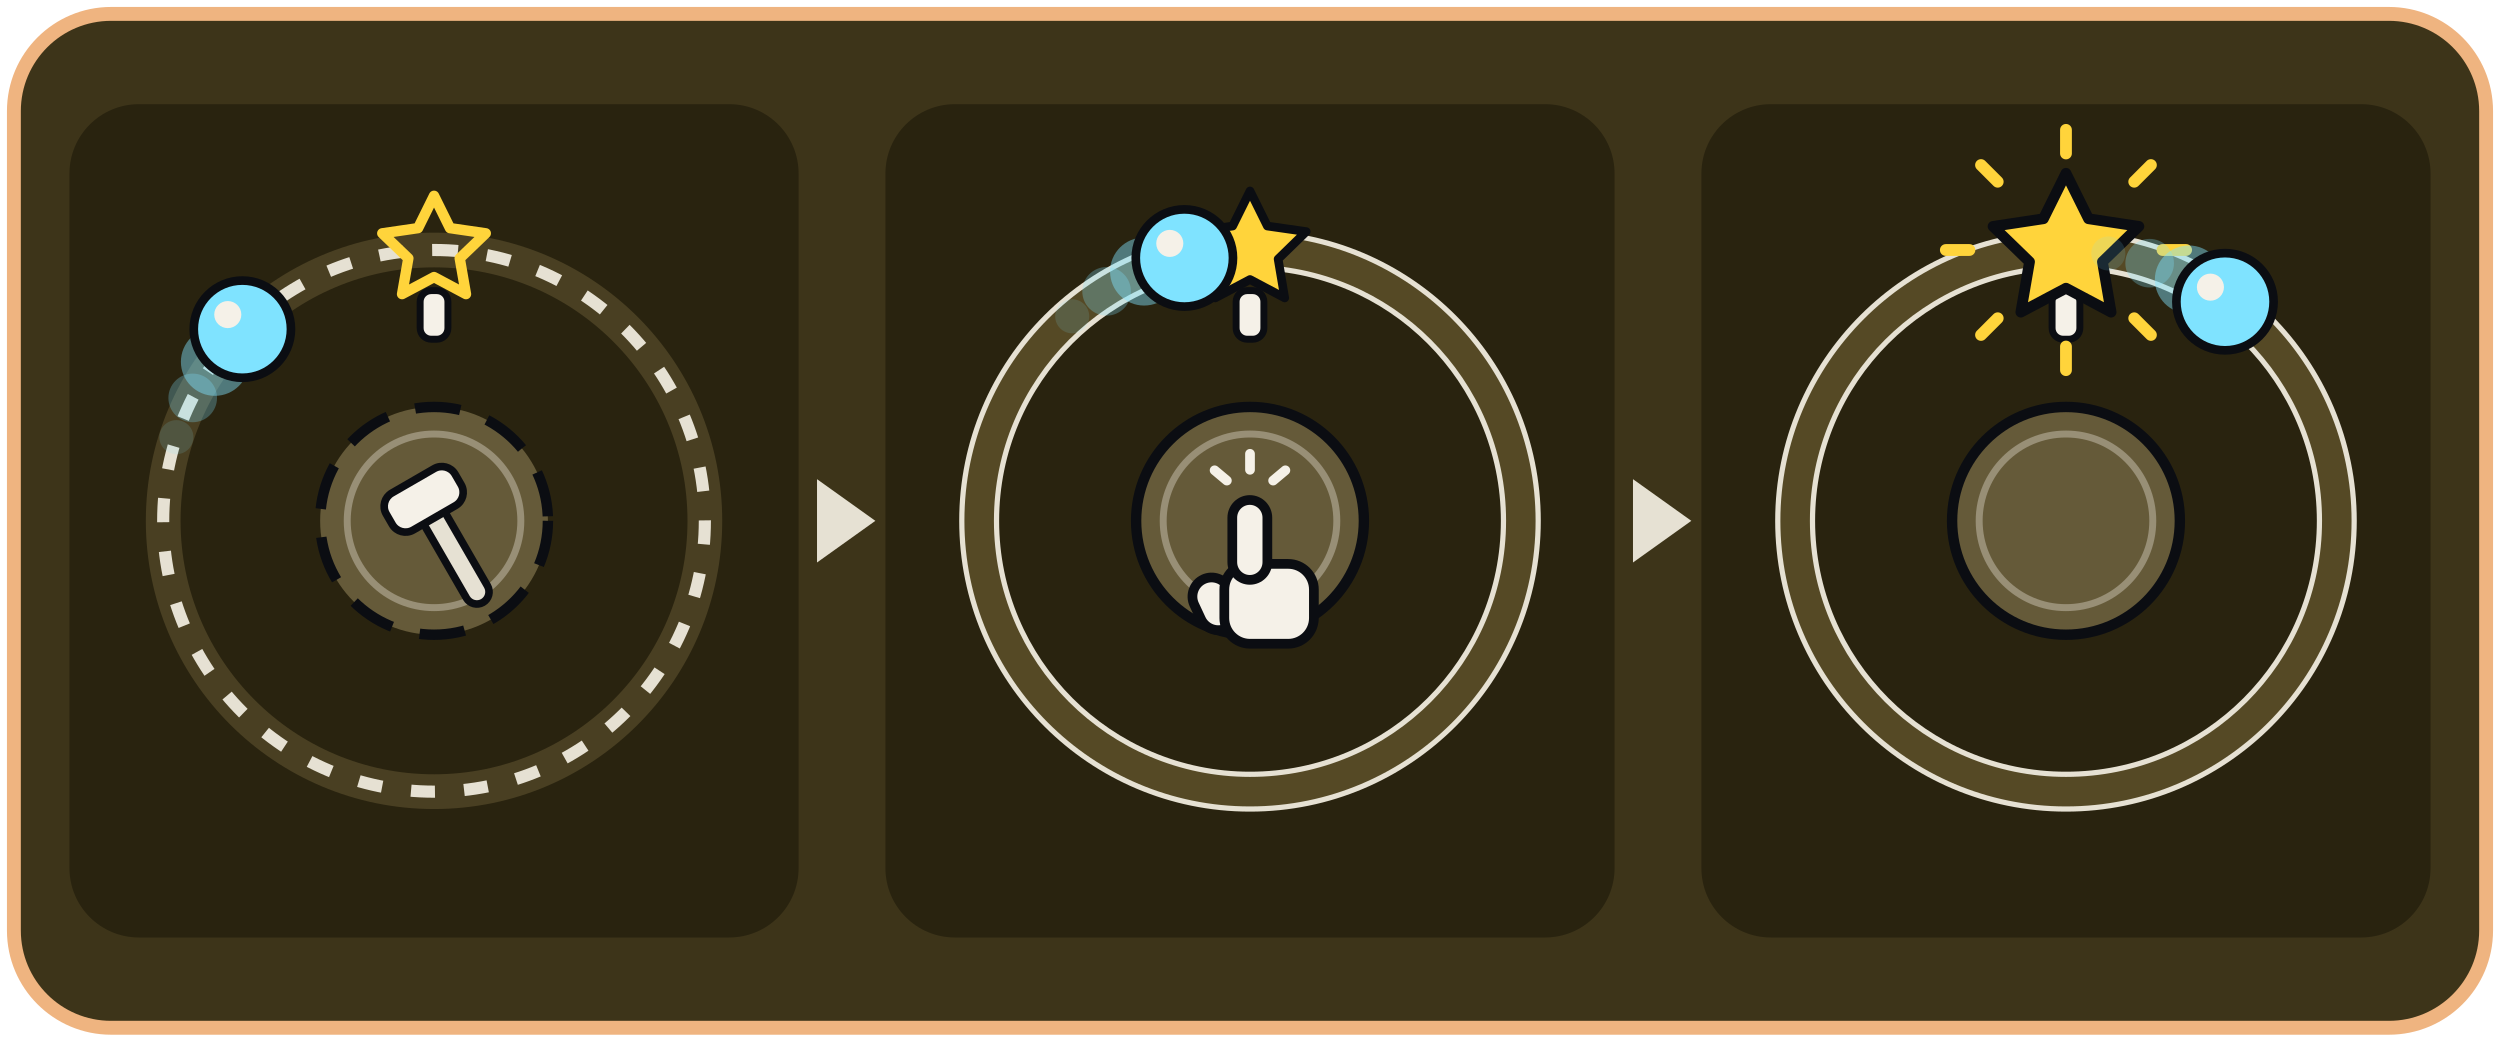
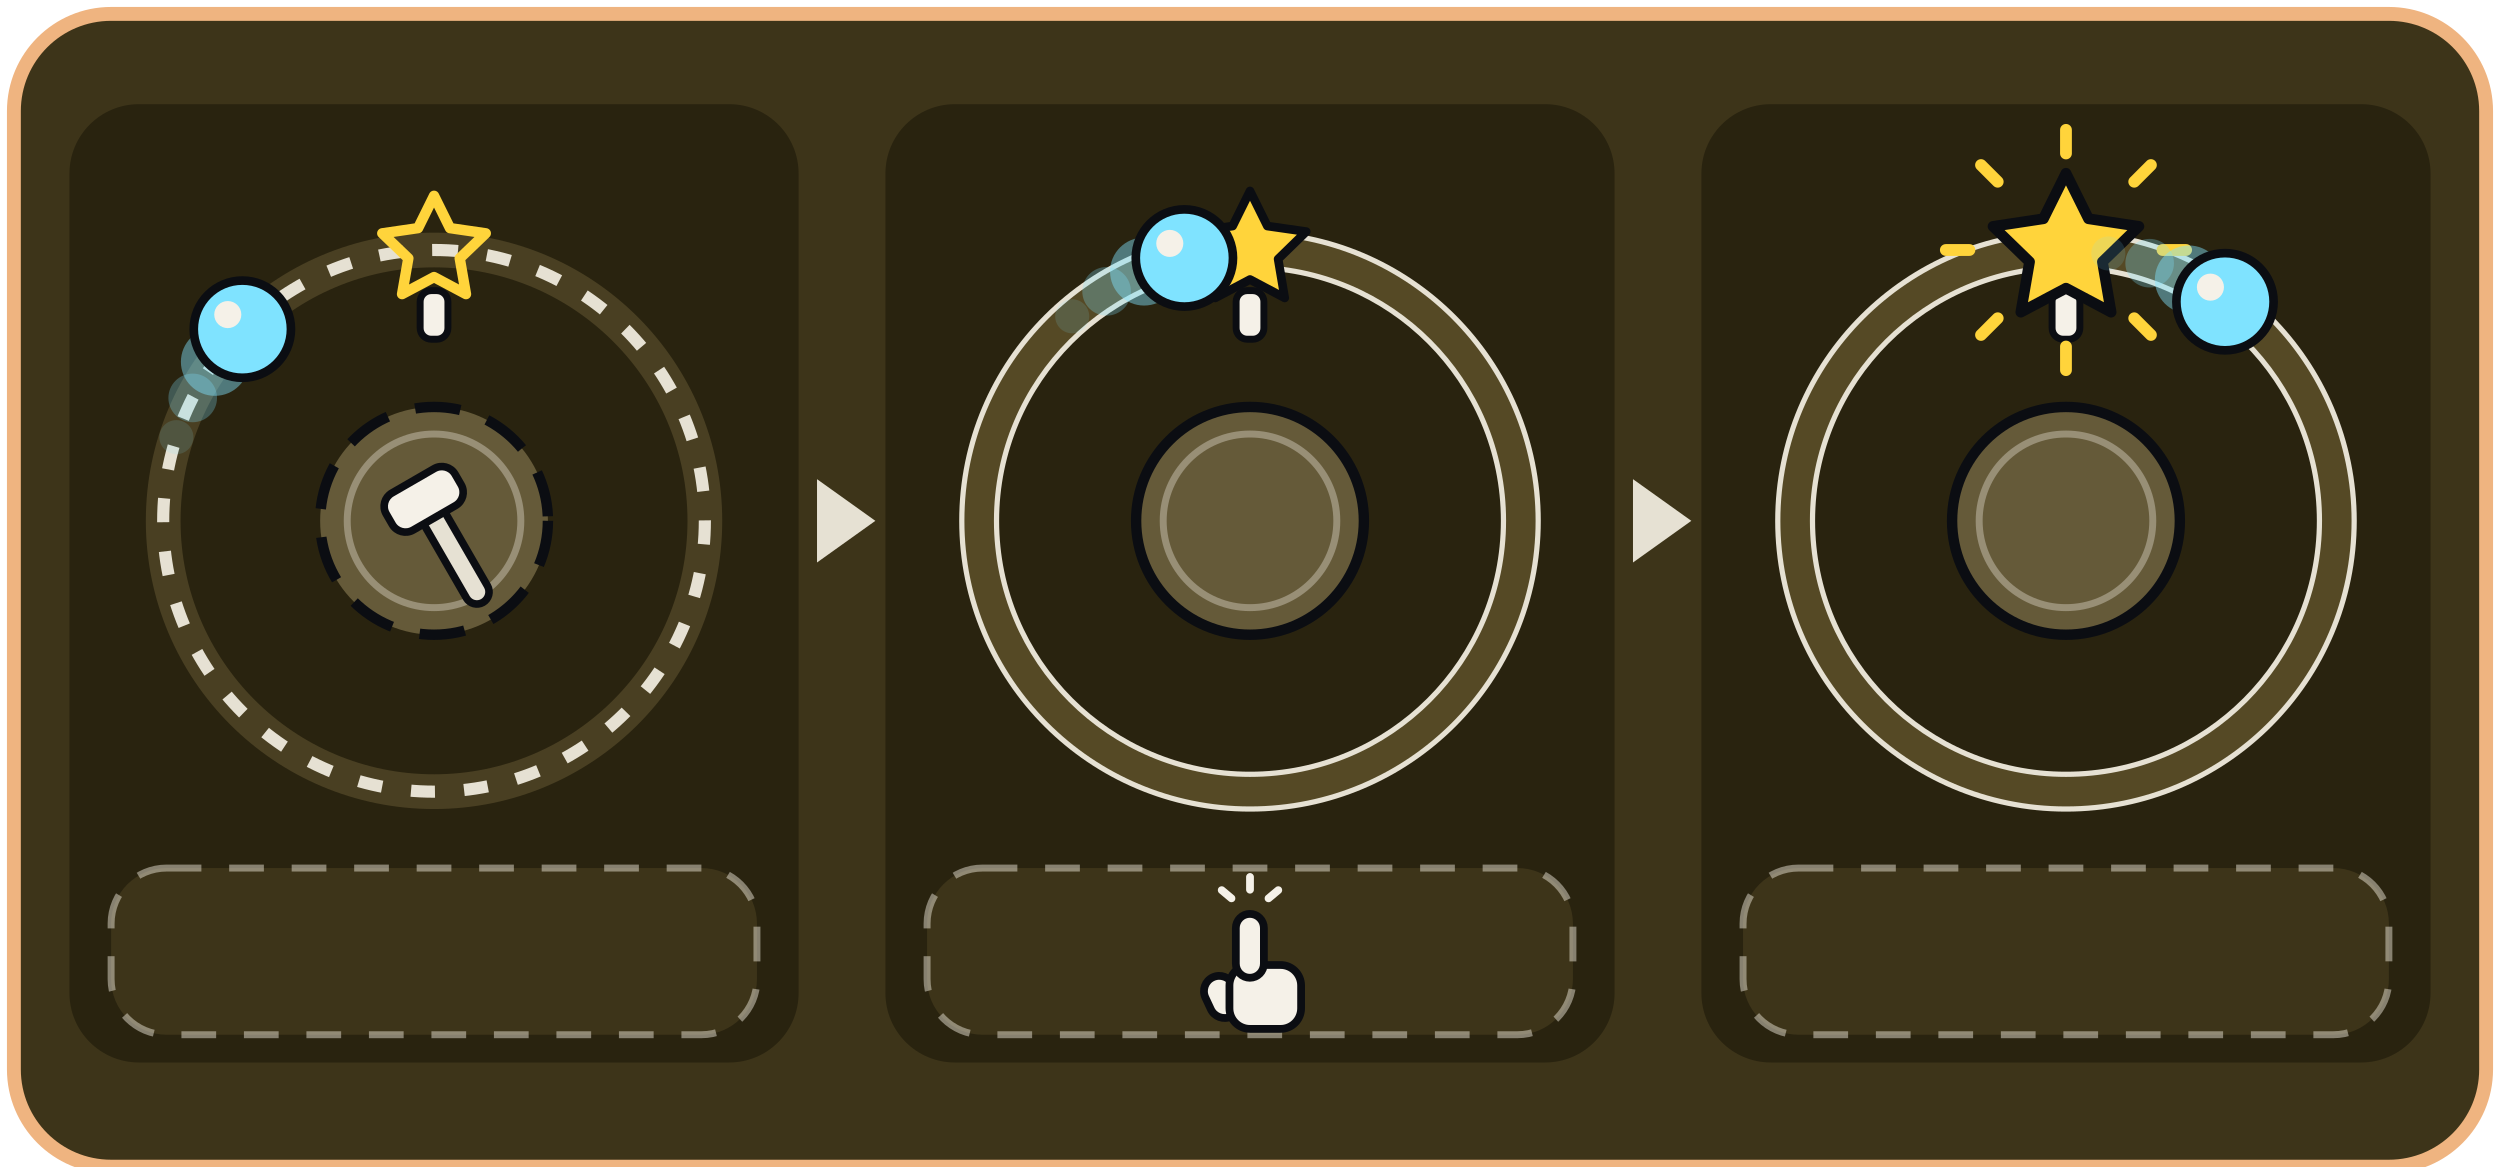
- <svg xmlns="http://www.w3.org/2000/svg" viewBox="0 0 720 300" width="720" height="300" font-family="sans-serif">
-   <rect x="4" y="4" width="712" height="292" rx="28" fill="#3D3419" stroke="#EFB480" stroke-width="4" />
-   <rect x="20" y="30" width="210" height="240" rx="20" fill="#29230F" />
+ <svg xmlns="http://www.w3.org/2000/svg" viewBox="0 0 720 336" width="720" height="336" font-family="sans-serif">
+   <rect x="4" y="4" width="712" height="332" rx="28" fill="#3D3419" stroke="#EFB480" stroke-width="4" />
+   <rect x="20" y="30" width="210" height="276" rx="20" fill="#29230F" />
+   <rect x="32" y="250" width="186" height="48" rx="16" fill="#3D3419" stroke="#E6E1D3" stroke-opacity="0.5" stroke-width="2" stroke-dasharray="10 8" />
  <circle cx="125" cy="150" r="78" fill="none" stroke="#493F22" stroke-width="10" />
  <circle cx="125" cy="150" r="78" fill="none" stroke="#E6E1D3" stroke-width="3.5" stroke-dasharray="6.9 8.4" transform="rotate(-90 125 150)" />
  <rect x="121" y="83.7" width="8" height="14" rx="3.2" fill="#F5F1E8" stroke="#0B0D12" stroke-width="2" />
  <circle cx="125" cy="150" r="32.8" fill="#655A39" stroke="#0B0D12" stroke-width="3" stroke-dasharray="13.1 8.2" />
  <circle cx="125" cy="150" r="25" fill="none" stroke="#F5F1E8" stroke-opacity="0.35" stroke-width="2" />
  <g transform="rotate(-30 129 156)" stroke="#0B0D12" stroke-width="2.2" stroke-linejoin="round">
    <rect x="125.5" y="145.4" width="7" height="30.8" rx="3.5" fill="#E6E1D3" />
    <rect x="117.6" y="135.8" width="22.9" height="12.3" rx="4.4" fill="#F5F1E8" />
  </g>
  <polygon points="125,56.4 129.6,65.7 139.9,67.2 132.4,74.4 134.2,84.7 125,79.8 115.8,84.7 117.6,74.4 110.1,67.2 120.4,65.7" fill="none" stroke="#FFD43B" stroke-width="3" stroke-linejoin="round" />
  <circle cx="50.8" cy="125.9" r="4.9" fill="#7FE3FF" opacity="0.14" />
  <circle cx="55.5" cy="114.6" r="7" fill="#7FE3FF" opacity="0.28" />
  <circle cx="61.9" cy="104.2" r="9.8" fill="#7FE3FF" opacity="0.45" />
  <circle cx="69.8" cy="94.8" r="14" fill="#7FE3FF" stroke="#0B0D12" stroke-width="2.5" />
  <circle cx="65.6" cy="90.6" r="3.9" fill="#F5F1E8" />
  <polygon points="235.3,138 252.1,150 235.3,162" fill="#E6E1D3" />
-   <rect x="255" y="30" width="210" height="240" rx="20" fill="#29230F" />
+   <rect x="255" y="30" width="210" height="276" rx="20" fill="#29230F" />
+   <rect x="267" y="250" width="186" height="48" rx="16" fill="#3D3419" stroke="#E6E1D3" stroke-opacity="0.5" stroke-width="2" stroke-dasharray="10 8" />
  <circle cx="360" cy="150" r="78" fill="none" stroke="#554925" stroke-width="10" />
  <circle cx="360" cy="150" r="83" fill="none" stroke="#E6E1D3" stroke-width="1.5" />
  <circle cx="360" cy="150" r="73" fill="none" stroke="#E6E1D3" stroke-width="1.5" />
  <rect x="356" y="83.7" width="8" height="14" rx="3.2" fill="#F5F1E8" stroke="#0B0D12" stroke-width="2" />
  <circle cx="360" cy="150" r="32.8" fill="#655A39" stroke="#0B0D12" stroke-width="3" />
  <circle cx="360" cy="150" r="25" fill="none" stroke="#F5F1E8" stroke-opacity="0.35" stroke-width="2" />
  <polygon points="360,55 365,65.1 376.2,66.7 368.1,74.6 370,85.8 360,80.5 350,85.8 351.9,74.6 343.8,66.7 355,65.1" fill="#FFD43B" stroke="#0B0D12" stroke-width="2.5" stroke-linejoin="round" />
  <circle cx="308.8" cy="91.1" r="4.9" fill="#7FE3FF" opacity="0.14" />
  <circle cx="318.7" cy="83.9" r="7" fill="#7FE3FF" opacity="0.28" />
  <circle cx="329.5" cy="78.2" r="9.8" fill="#7FE3FF" opacity="0.45" />
  <circle cx="341.1" cy="74.3" r="14" fill="#7FE3FF" stroke="#0B0D12" stroke-width="2.5" />
  <circle cx="336.9" cy="70.1" r="3.9" fill="#F5F1E8" />
-   <g stroke="#0B0D12" stroke-width="2.8" stroke-linejoin="round" fill="#F5F1E8">
-     <rect x="344.4" y="166.1" width="11" height="15.6" rx="5.5" transform="rotate(-25 349.9 173.9)" />
-     <rect x="352.6" y="162.4" width="25.8" height="23" rx="7.4" />
-     <rect x="354.9" y="144" width="10.1" height="23" rx="5.1" />
-   </g>
-   <g fill="#F5F1E8">
-     <rect x="358.6" y="129.3" width="2.8" height="7.4" rx="1.4" transform="rotate(-50 360 144)" />
-     <rect x="358.6" y="129.3" width="2.8" height="7.4" rx="1.4" transform="rotate(0 360 144)" />
-     <rect x="358.6" y="129.3" width="2.8" height="7.4" rx="1.4" transform="rotate(50 360 144)" />
+   <g transform="translate(360.0 274) scale(0.8) translate(-360.0 -157.5)">
+     <g stroke="#0B0D12" stroke-width="2.8" stroke-linejoin="round" fill="#F5F1E8">
+       <rect x="344.4" y="166.1" width="11" height="15.6" rx="5.5" transform="rotate(-25 349.9 173.9)" />
+       <rect x="352.6" y="162.4" width="25.8" height="23" rx="7.4" />
+       <rect x="354.9" y="144" width="10.1" height="23" rx="5.1" />
+     </g>
+     <g fill="#F5F1E8">
+       <rect x="358.6" y="129.3" width="2.8" height="7.4" rx="1.4" transform="rotate(-50 360 144)" />
+       <rect x="358.6" y="129.3" width="2.8" height="7.4" rx="1.4" transform="rotate(0 360 144)" />
+       <rect x="358.6" y="129.3" width="2.8" height="7.4" rx="1.4" transform="rotate(50 360 144)" />
+     </g>
  </g>
  <polygon points="470.3,138 487.1,150 470.3,162" fill="#E6E1D3" />
-   <rect x="490" y="30" width="210" height="240" rx="20" fill="#29230F" />
+   <rect x="490" y="30" width="210" height="276" rx="20" fill="#29230F" />
+   <rect x="502" y="250" width="186" height="48" rx="16" fill="#3D3419" stroke="#E6E1D3" stroke-opacity="0.5" stroke-width="2" stroke-dasharray="10 8" />
  <circle cx="595" cy="150" r="78" fill="none" stroke="#554925" stroke-width="10" />
  <circle cx="595" cy="150" r="83" fill="none" stroke="#E6E1D3" stroke-width="1.5" />
  <circle cx="595" cy="150" r="73" fill="none" stroke="#E6E1D3" stroke-width="1.5" />
  <rect x="591" y="83.7" width="8" height="14" rx="3.2" fill="#F5F1E8" stroke="#0B0D12" stroke-width="2" />
  <circle cx="595" cy="150" r="32.8" fill="#655A39" stroke="#0B0D12" stroke-width="3" />
  <circle cx="595" cy="150" r="25" fill="none" stroke="#F5F1E8" stroke-opacity="0.35" stroke-width="2" />
  <rect x="593.3" y="35.7" width="3.4" height="10.2" rx="1.7" fill="#FFD43B" transform="rotate(0 595 72)" />
  <rect x="593.3" y="35.7" width="3.4" height="10.2" rx="1.7" fill="#FFD43B" transform="rotate(45 595 72)" />
  <rect x="593.3" y="35.7" width="3.4" height="10.2" rx="1.7" fill="#FFD43B" transform="rotate(90 595 72)" />
  <rect x="593.3" y="35.7" width="3.4" height="10.2" rx="1.7" fill="#FFD43B" transform="rotate(135 595 72)" />
  <rect x="593.3" y="35.7" width="3.4" height="10.2" rx="1.7" fill="#FFD43B" transform="rotate(180 595 72)" />
  <rect x="593.3" y="35.7" width="3.4" height="10.2" rx="1.7" fill="#FFD43B" transform="rotate(225 595 72)" />
  <rect x="593.3" y="35.7" width="3.4" height="10.2" rx="1.7" fill="#FFD43B" transform="rotate(270 595 72)" />
  <rect x="593.3" y="35.7" width="3.4" height="10.2" rx="1.7" fill="#FFD43B" transform="rotate(315 595 72)" />
  <polygon points="595,49.9 601.5,63 616,65.2 605.5,75.4 608,89.9 595,83 582,89.9 584.5,75.4 574,65.2 588.5,63" fill="#FFD43B" stroke="#0B0D12" stroke-width="3.1" stroke-linejoin="round" />
  <circle cx="607.2" cy="73" r="4.9" fill="#7FE3FF" opacity="0.14" />
  <circle cx="619.1" cy="75.8" r="7" fill="#7FE3FF" opacity="0.28" />
  <circle cx="630.4" cy="80.5" r="9.8" fill="#7FE3FF" opacity="0.45" />
  <circle cx="640.8" cy="86.9" r="14" fill="#7FE3FF" stroke="#0B0D12" stroke-width="2.5" />
  <circle cx="636.6" cy="82.7" r="3.9" fill="#F5F1E8" />
</svg>
